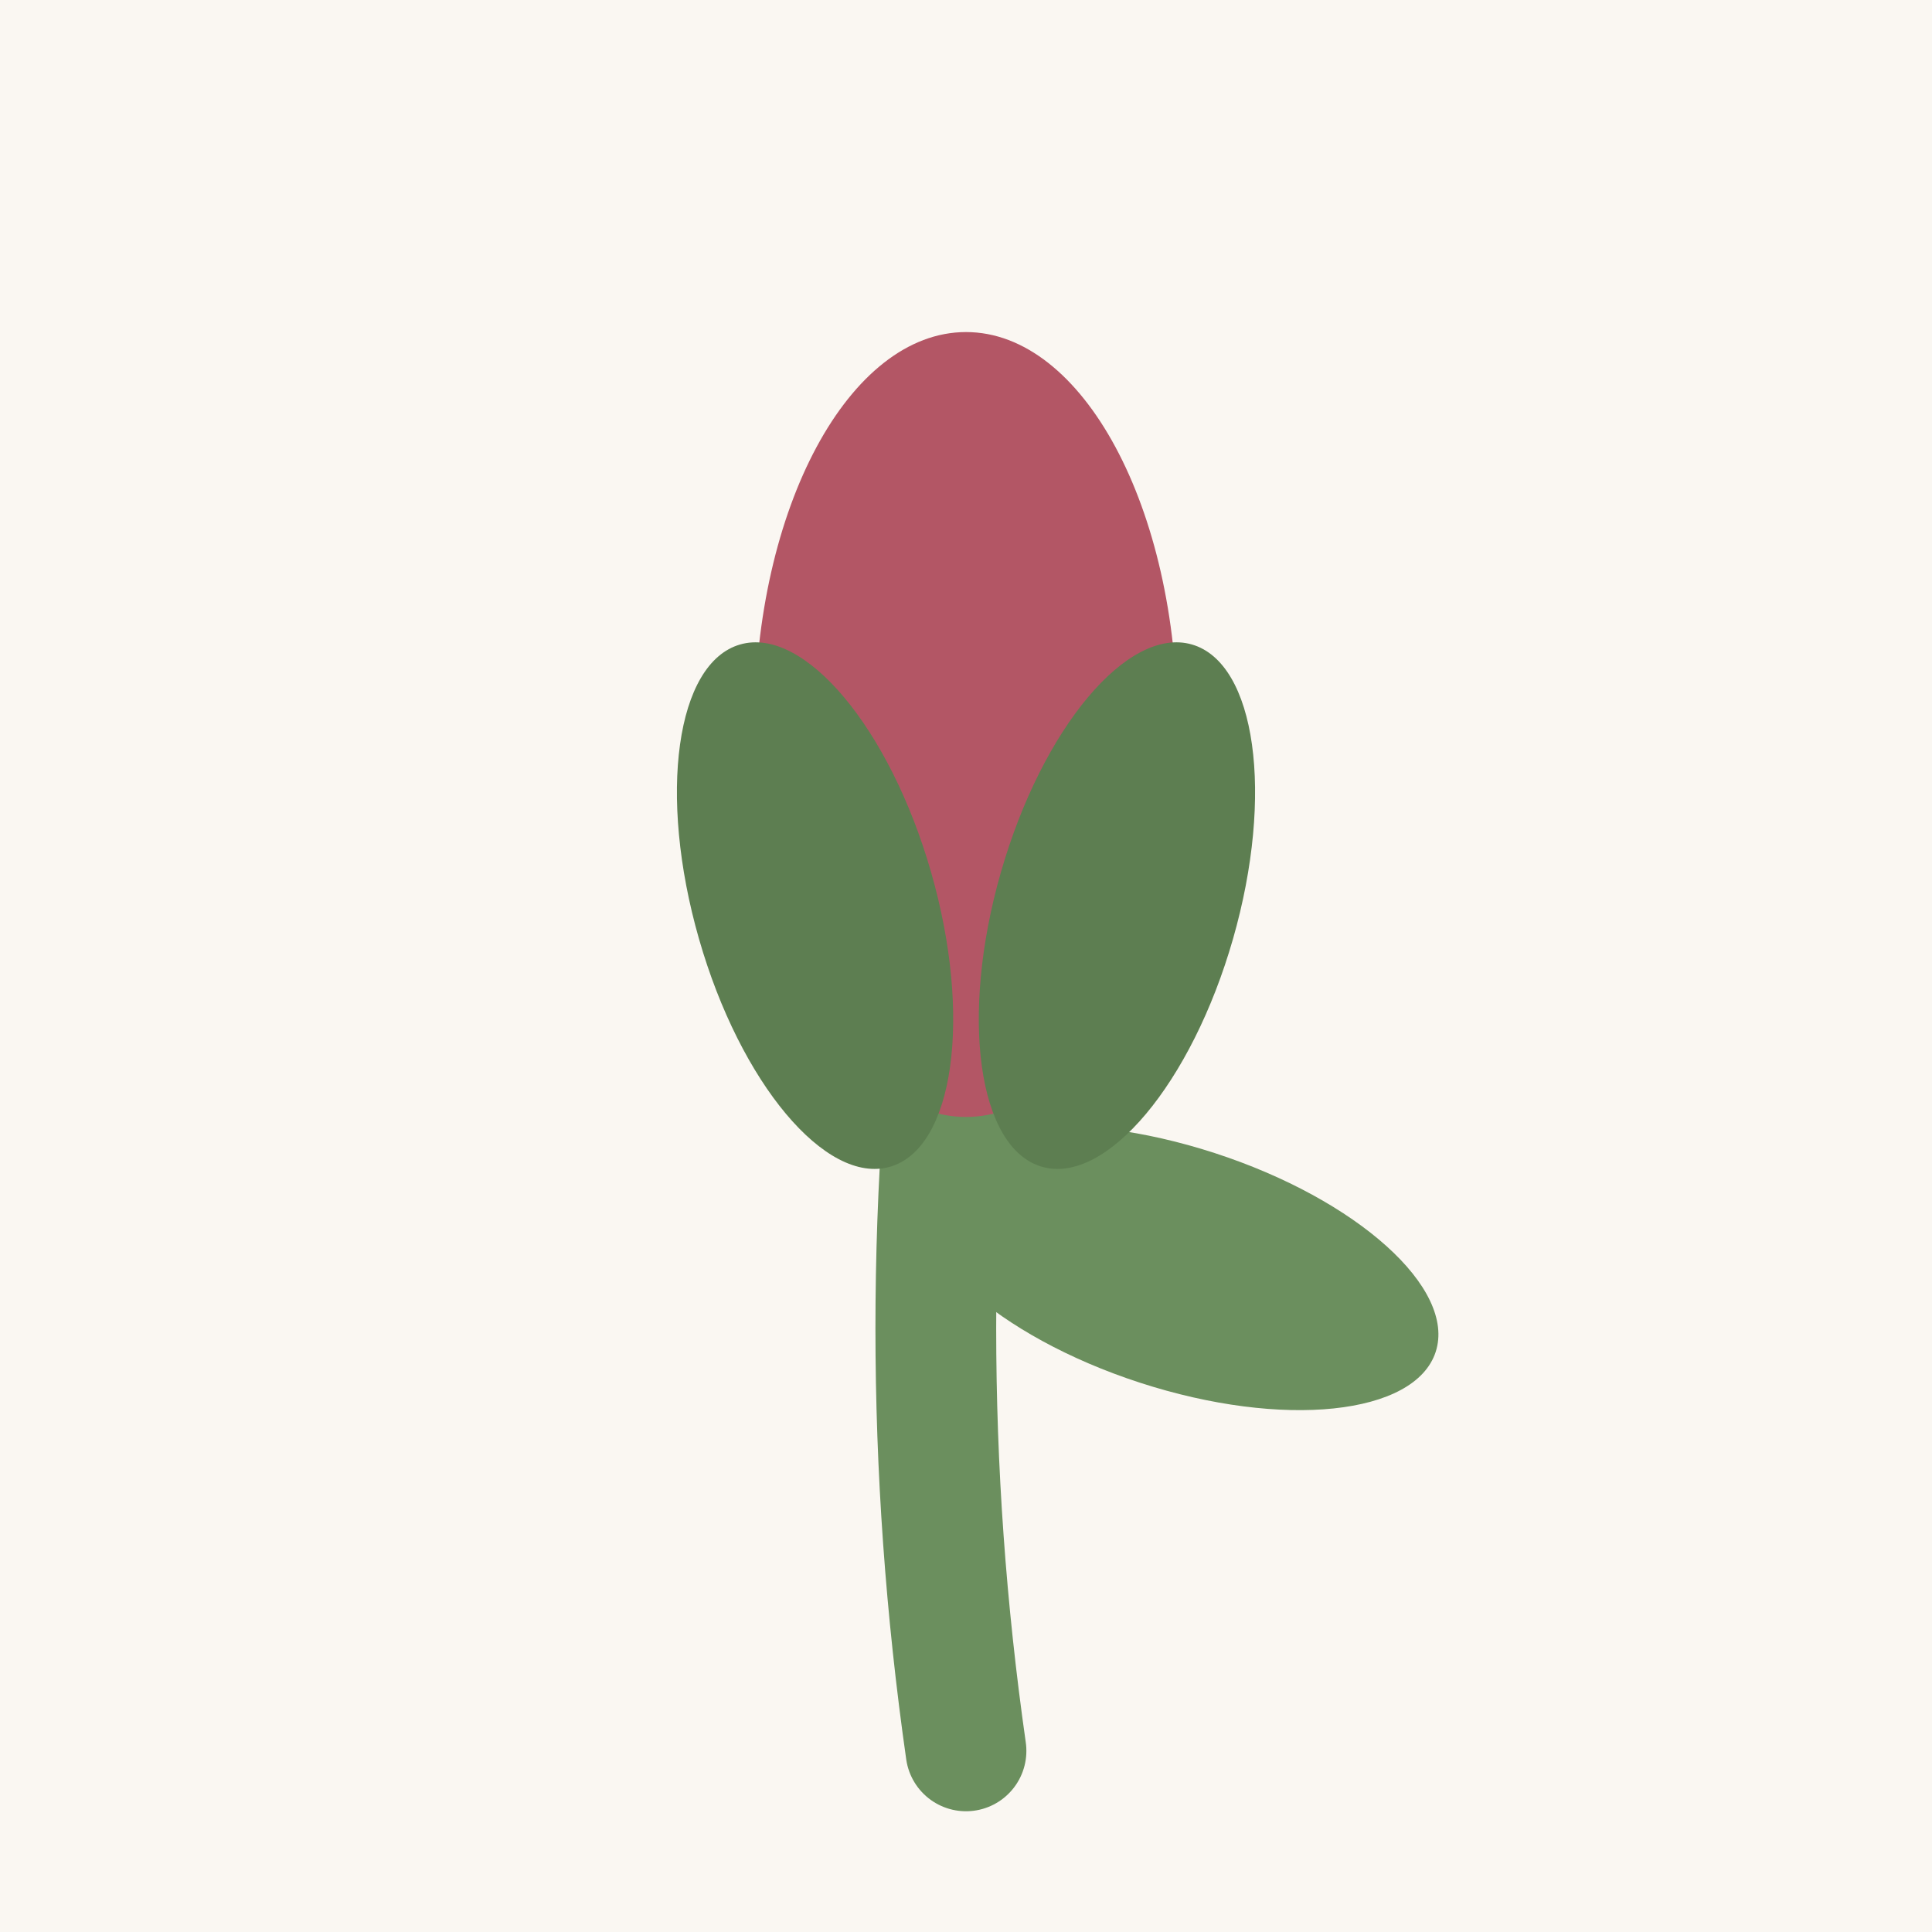
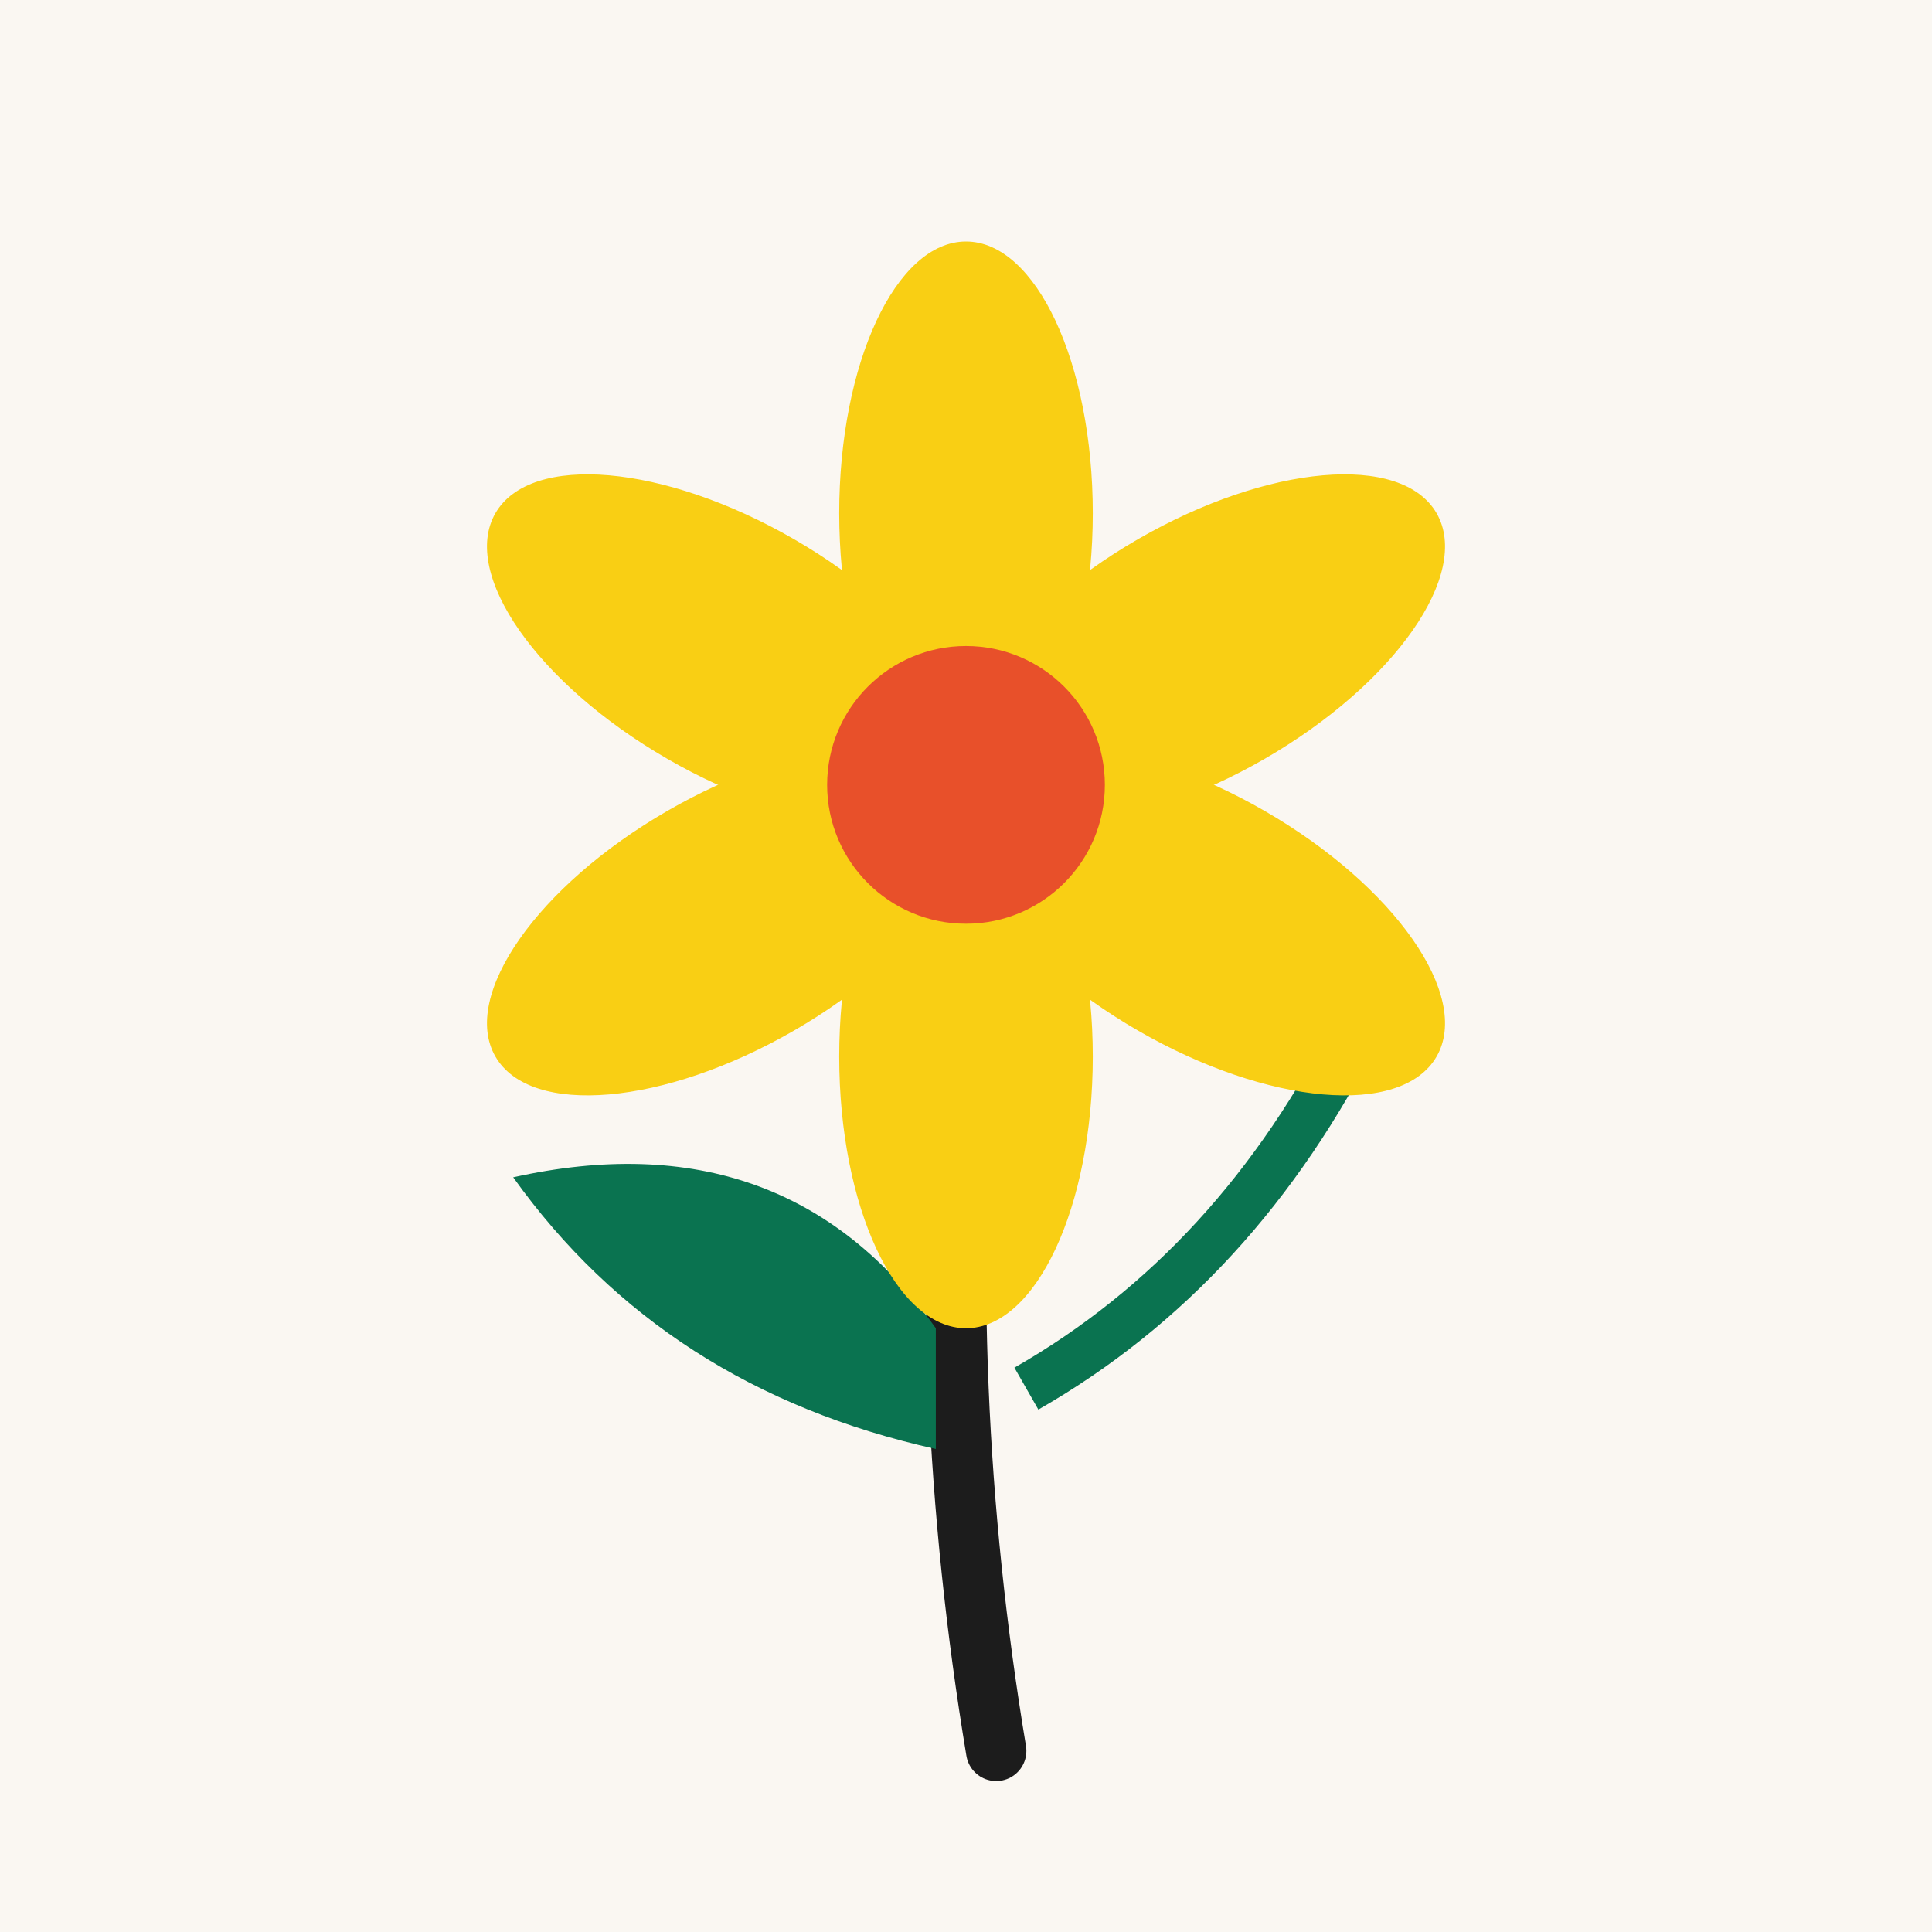
<svg xmlns="http://www.w3.org/2000/svg" viewBox="0 0 64 64">
  <rect width="64" height="64" fill="#faf7f2" />
-   <path d="M32 58 Q30 44 32 30" stroke="#6b8f5e" stroke-width="4" stroke-linecap="round" fill="none" />
-   <ellipse cx="39" cy="42" rx="9" ry="4" fill="#6b8f5e" transform="rotate(18 39 42)" />
-   <ellipse cx="32" cy="24" rx="7" ry="13" fill="#b35665" />
-   <ellipse cx="27" cy="30" rx="4" ry="9" fill="#5d7e51" transform="rotate(-16 27 30)" />
-   <ellipse cx="37" cy="30" rx="4" ry="9" fill="#5d7e51" transform="rotate(16 37 30)" />
+   <path d="M33 58 Q31 46 32 34" stroke="#1c1c1c" stroke-width="2" stroke-linecap="round" fill="none" />
+   <path d="M31 48 Q22 46 17 39 Q26 37 31 44 Z" fill="#0a7350" />
+   <path d="M34 46 Q41 42 45 34" stroke="#0a7350" stroke-width="1.6" fill="none" />
+   <g fill="#f9cf14">
+     <ellipse cx="32" cy="17" rx="4.2" ry="9" />
+     <ellipse cx="32" cy="17" rx="4.2" ry="9" transform="rotate(60 32 26)" />
+     <ellipse cx="32" cy="17" rx="4.2" ry="9" transform="rotate(120 32 26)" />
+     <ellipse cx="32" cy="17" rx="4.2" ry="9" transform="rotate(180 32 26)" />
+     <ellipse cx="32" cy="17" rx="4.2" ry="9" transform="rotate(240 32 26)" />
+     <ellipse cx="32" cy="17" rx="4.2" ry="9" transform="rotate(300 32 26)" />
+   </g>
+   <circle cx="32" cy="26" r="4.6" fill="#e8502a" />
</svg>
